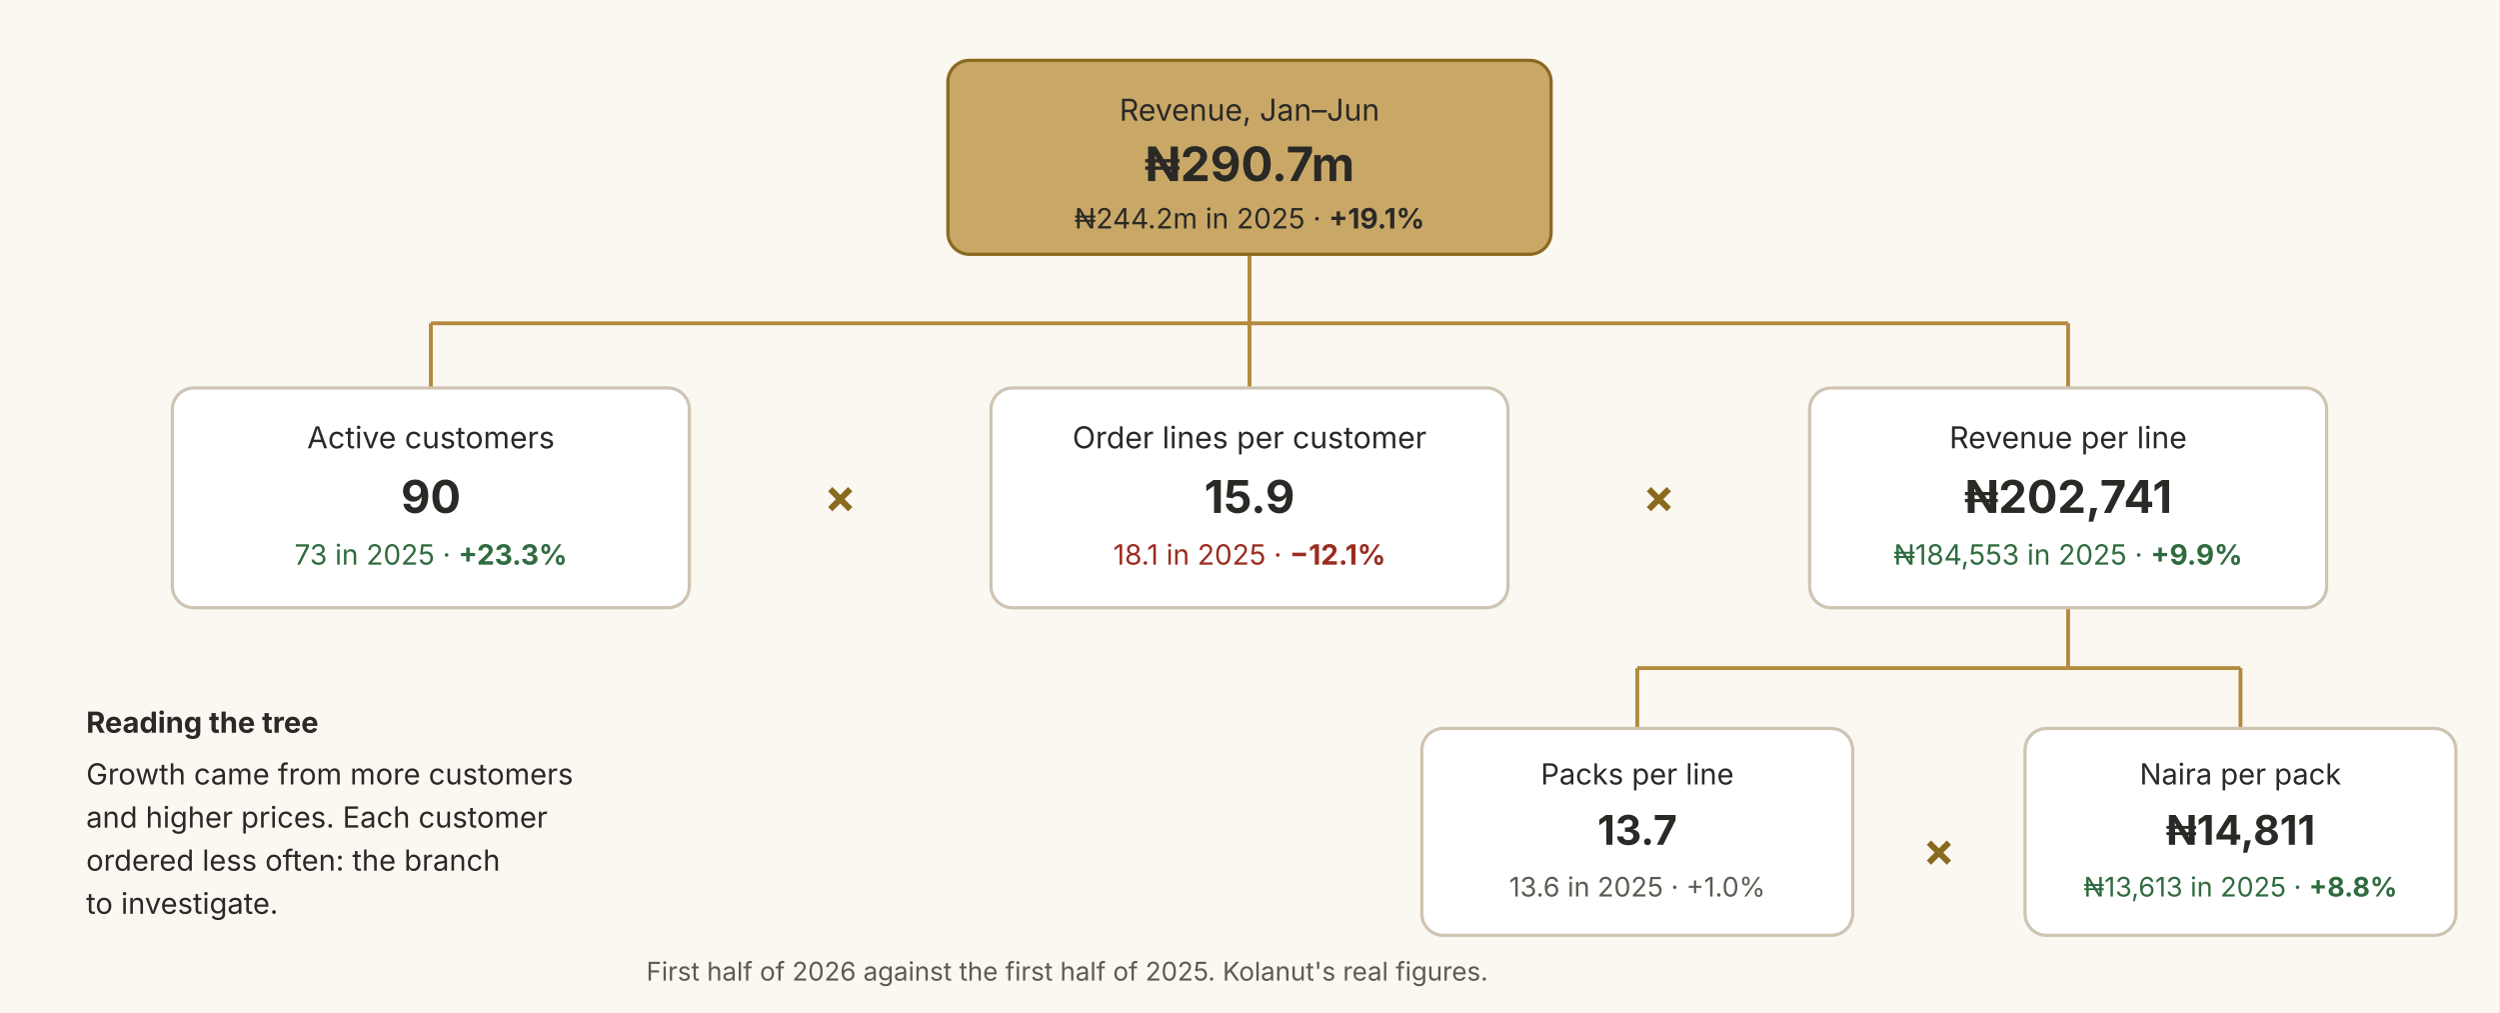
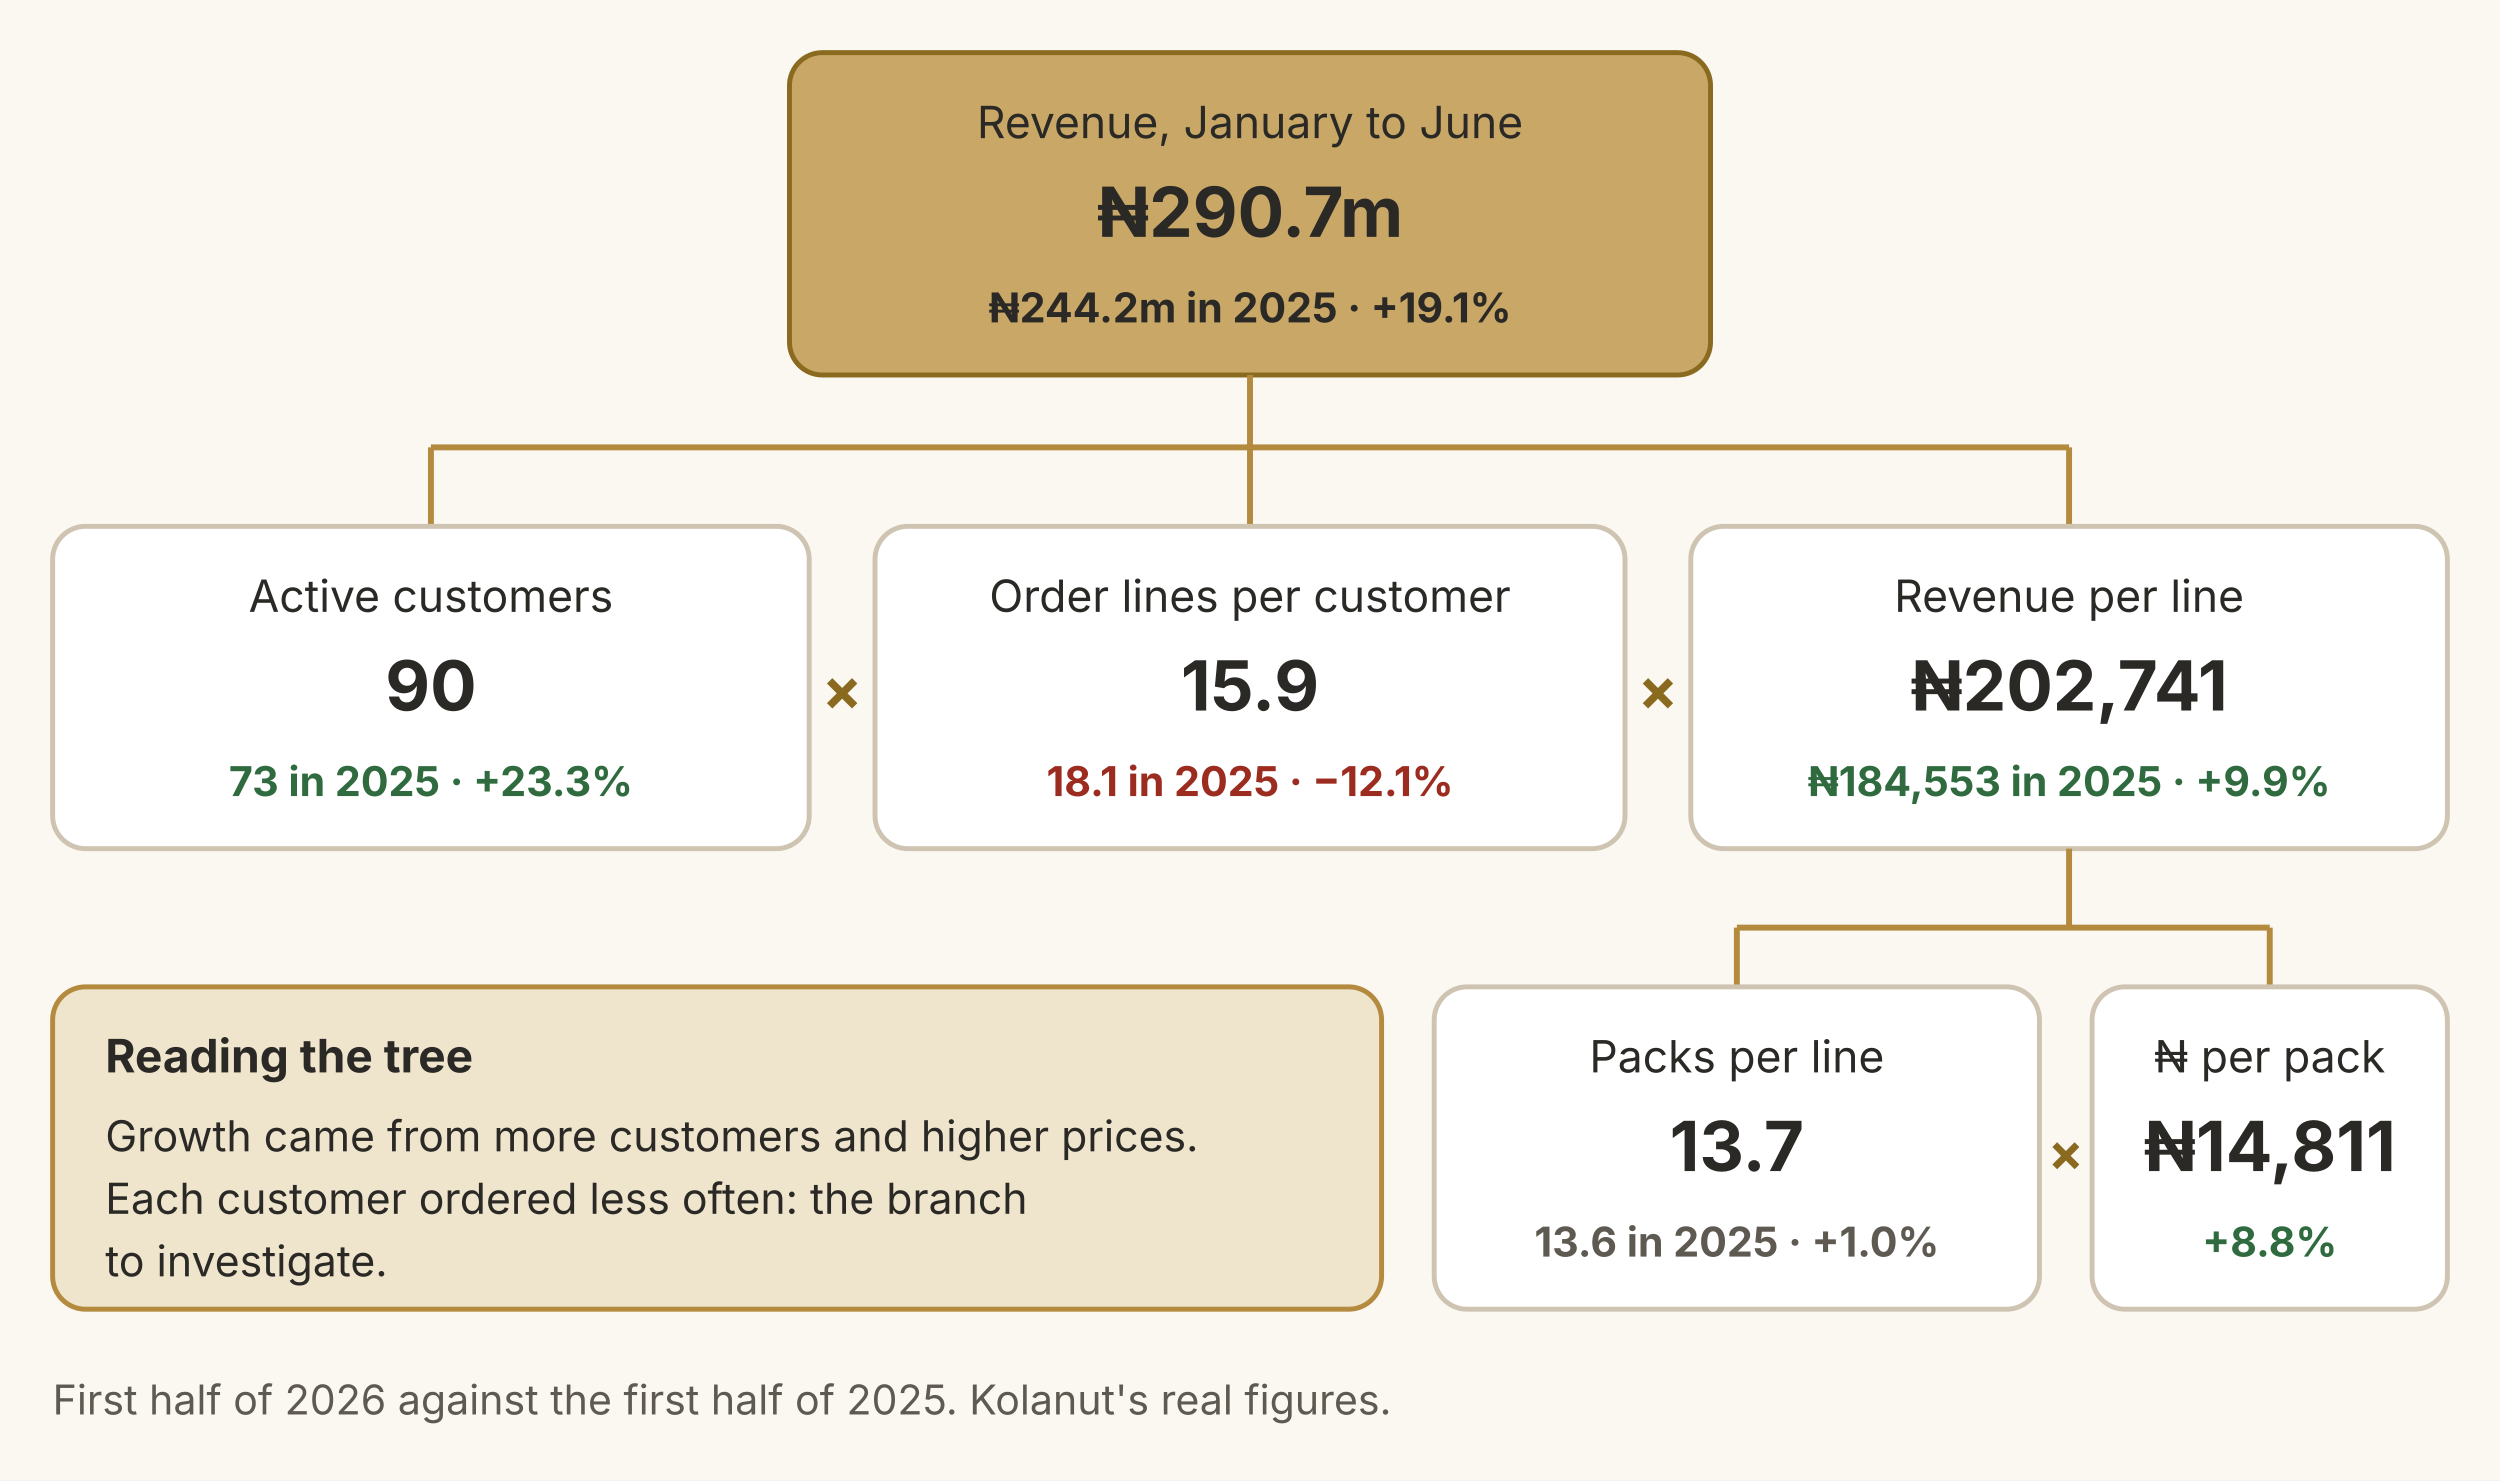
- <svg xmlns="http://www.w3.org/2000/svg" viewBox="0 0 1160 470" width="1160" height="470" role="img" aria-label="A KPI tree for Kolanut's first-half revenue. Revenue of 290.7 million naira, up 19.1 percent, equals active customers (90, up 23.3 percent) times order lines per customer (15.9, down 12.1 percent) times revenue per line (202,741 naira, up 9.9 percent). Revenue per line splits further into packs per line (13.7, up 1.0 percent) times naira per pack (14,811, up 8.8 percent).">
-   <rect width="1160" height="470" fill="#FBF8F2" />
+ <svg xmlns="http://www.w3.org/2000/svg" viewBox="0 0 760 450" width="760" height="450" role="img" aria-label="A KPI tree for Kolanut's first-half revenue. Revenue of 290.7 million naira, up 19.1 percent, equals active customers (90, up 23.3 percent) times order lines per customer (15.9, down 12.1 percent) times revenue per line (202,741 naira, up 9.9 percent). Revenue per line splits into packs per line (13.7, up 1.0 percent) times naira per pack (14,811, up 8.8 percent).">
+   <rect width="760" height="450" fill="#FBF8F2" />
  <g font-family="Inter, 'Segoe UI', Arial, sans-serif">
-     <g stroke="#B38A3E" stroke-width="1.8" fill="none">
-       <path d="M580,118 L580,150 M200,150 L960,150 M200,150 L200,180 M580,150 L580,180 M960,150 L960,180" />
-       <path d="M960,282 L960,310 M760,310 L1040,310 M760,310 L760,338 M1040,310 L1040,338" />
-     </g>
-     <rect x="440" y="28" width="280" height="90" rx="10" fill="#C9A867" stroke="#8A6A1F" stroke-width="1.5" />
-     <text x="580" y="56" font-size="14" text-anchor="middle" fill="#2A2926">Revenue, Jan–Jun</text>
-     <text x="580" y="84" font-size="22" font-weight="700" text-anchor="middle" fill="#2A2926">₦290.7m</text>
-     <text x="580" y="106" font-size="13" text-anchor="middle" fill="#2A2926">₦244.2m in 2025 · <tspan font-weight="700">+19.1%</tspan>
-     </text>
-     <g font-size="22" fill="#8A6A1F" font-weight="700" text-anchor="middle">
-       <text x="390" y="238">×</text>
-       <text x="770" y="238">×</text>
-       <text x="900" y="402">×</text>
-     </g>
-     <rect x="80" y="180" width="240" height="102" rx="10" fill="#FFFFFF" stroke="#CFC4B2" stroke-width="1.5" />
-     <text x="200" y="208" font-size="14" text-anchor="middle" fill="#2A2926">Active customers</text>
-     <text x="200" y="238" font-size="21" font-weight="700" text-anchor="middle" fill="#2A2926">90</text>
-     <text x="200" y="262" font-size="13" text-anchor="middle" fill="#2F6B3F">73 in 2025 · <tspan font-weight="700">+23.3%</tspan>
-     </text>
-     <rect x="460" y="180" width="240" height="102" rx="10" fill="#FFFFFF" stroke="#CFC4B2" stroke-width="1.5" />
-     <text x="580" y="208" font-size="14" text-anchor="middle" fill="#2A2926">Order lines per customer</text>
-     <text x="580" y="238" font-size="21" font-weight="700" text-anchor="middle" fill="#2A2926">15.9</text>
-     <text x="580" y="262" font-size="13" text-anchor="middle" fill="#9B2C1F">18.1 in 2025 · <tspan font-weight="700">−12.1%</tspan>
-     </text>
-     <rect x="840" y="180" width="240" height="102" rx="10" fill="#FFFFFF" stroke="#CFC4B2" stroke-width="1.5" />
-     <text x="960" y="208" font-size="14" text-anchor="middle" fill="#2A2926">Revenue per line</text>
-     <text x="960" y="238" font-size="21" font-weight="700" text-anchor="middle" fill="#2A2926">₦202,741</text>
-     <text x="960" y="262" font-size="13" text-anchor="middle" fill="#2F6B3F">₦184,553 in 2025 · <tspan font-weight="700">+9.9%</tspan>
-     </text>
-     <rect x="660" y="338" width="200" height="96" rx="10" fill="#FFFFFF" stroke="#CFC4B2" stroke-width="1.5" />
-     <text x="760" y="364" font-size="13.5" text-anchor="middle" fill="#2A2926">Packs per line</text>
-     <text x="760" y="392" font-size="19" font-weight="700" text-anchor="middle" fill="#2A2926">13.7</text>
-     <text x="760" y="416" font-size="12.5" text-anchor="middle" fill="#5E5A52">13.6 in 2025 · +1.0%</text>
-     <rect x="940" y="338" width="200" height="96" rx="10" fill="#FFFFFF" stroke="#CFC4B2" stroke-width="1.5" />
-     <text x="1040" y="364" font-size="13.5" text-anchor="middle" fill="#2A2926">Naira per pack</text>
-     <text x="1040" y="392" font-size="19" font-weight="700" text-anchor="middle" fill="#2A2926">₦14,811</text>
-     <text x="1040" y="416" font-size="12.5" text-anchor="middle" fill="#2F6B3F">₦13,613 in 2025 · <tspan font-weight="700">+8.8%</tspan>
-     </text>
-     <g font-size="13.5" fill="#2A2926">
-       <text x="40" y="340" font-weight="700">Reading the tree</text>
-       <text x="40" y="364">Growth came from more customers</text>
-       <text x="40" y="384">and higher prices. Each customer</text>
-       <text x="40" y="404">ordered less often: the branch</text>
-       <text x="40" y="424">to investigate.</text>
-     </g>
-     <text x="300" y="455" font-size="12" fill="#5E5A52">First half of 2026 against the first half of 2025. Kolanut's real figures.</text>
+     <rect x="240.0" y="16.0" width="280.0" height="98.0" rx="10" fill="#C9A867" stroke="#8A6A1F" stroke-width="1.5" />
+     <text xml:space="preserve" x="380.0" y="42.0" font-size="13.5" fill="#2A2926" font-weight="400" text-anchor="middle">Revenue, January to June</text>
+     <text xml:space="preserve" x="380.0" y="72.0" font-size="21" fill="#2A2926" font-weight="700" text-anchor="middle">₦290.7m</text>
+     <text xml:space="preserve" x="380.0" y="98.0" font-size="12.5" fill="#2A2926" font-weight="700" text-anchor="middle">₦244.2m in 2025 · +19.1%</text>
+     <line x1="131.0" y1="136.0" x2="131.0" y2="160.0" stroke="#B38A3E" stroke-width="1.8" />
+     <line x1="380.0" y1="136.0" x2="380.0" y2="160.0" stroke="#B38A3E" stroke-width="1.8" />
+     <line x1="629.0" y1="136.0" x2="629.0" y2="160.0" stroke="#B38A3E" stroke-width="1.8" />
+     <line x1="131.0" y1="136.0" x2="629.0" y2="136.0" stroke="#B38A3E" stroke-width="1.8" />
+     <line x1="380.0" y1="114.0" x2="380.0" y2="136.0" stroke="#B38A3E" stroke-width="1.8" />
+     <rect x="16.0" y="160.0" width="230.0" height="98.0" rx="10" fill="#FFFFFF" stroke="#CFC4B2" stroke-width="1.5" />
+     <text xml:space="preserve" x="131.0" y="186.0" font-size="13.5" fill="#2A2926" font-weight="400" text-anchor="middle">Active customers</text>
+     <text xml:space="preserve" x="131.0" y="216.0" font-size="21" fill="#2A2926" font-weight="700" text-anchor="middle">90</text>
+     <text xml:space="preserve" x="131.0" y="242.0" font-size="12.5" fill="#2F6B3F" font-weight="700" text-anchor="middle">73 in 2025 · +23.3%</text>
+     <rect x="266.0" y="160.0" width="228.0" height="98.0" rx="10" fill="#FFFFFF" stroke="#CFC4B2" stroke-width="1.5" />
+     <text xml:space="preserve" x="380.0" y="186.0" font-size="13.5" fill="#2A2926" font-weight="400" text-anchor="middle">Order lines per customer</text>
+     <text xml:space="preserve" x="380.0" y="216.0" font-size="21" fill="#2A2926" font-weight="700" text-anchor="middle">15.9</text>
+     <text xml:space="preserve" x="380.0" y="242.0" font-size="12.5" fill="#9B2C1F" font-weight="700" text-anchor="middle">18.1 in 2025 · −12.1%</text>
+     <rect x="514.0" y="160.0" width="230.0" height="98.0" rx="10" fill="#FFFFFF" stroke="#CFC4B2" stroke-width="1.5" />
+     <text xml:space="preserve" x="629.0" y="186.0" font-size="13.5" fill="#2A2926" font-weight="400" text-anchor="middle">Revenue per line</text>
+     <text xml:space="preserve" x="629.0" y="216.0" font-size="21" fill="#2A2926" font-weight="700" text-anchor="middle">₦202,741</text>
+     <text xml:space="preserve" x="629.0" y="242.0" font-size="12.5" fill="#2F6B3F" font-weight="700" text-anchor="middle">₦184,553 in 2025 · +9.9%</text>
+     <text xml:space="preserve" x="256.0" y="216.0" font-size="18" fill="#8A6A1F" font-weight="700" text-anchor="middle">×</text>
+     <text xml:space="preserve" x="504.0" y="216.0" font-size="18" fill="#8A6A1F" font-weight="700" text-anchor="middle">×</text>
+     <line x1="629.0" y1="258.0" x2="629.0" y2="282.0" stroke="#B38A3E" stroke-width="1.8" />
+     <line x1="528.0" y1="282.0" x2="690.0" y2="282.0" stroke="#B38A3E" stroke-width="1.8" />
+     <line x1="528.0" y1="282.0" x2="528.0" y2="300.0" stroke="#B38A3E" stroke-width="1.8" />
+     <line x1="690.0" y1="282.0" x2="690.0" y2="300.0" stroke="#B38A3E" stroke-width="1.8" />
+     <rect x="436.0" y="300.0" width="184.0" height="98.0" rx="10" fill="#FFFFFF" stroke="#CFC4B2" stroke-width="1.5" />
+     <text xml:space="preserve" x="528.0" y="326.0" font-size="13.5" fill="#2A2926" font-weight="400" text-anchor="middle">Packs per line</text>
+     <text xml:space="preserve" x="528.0" y="356.0" font-size="21" fill="#2A2926" font-weight="700" text-anchor="middle">13.7</text>
+     <text xml:space="preserve" x="528.0" y="382.0" font-size="12.5" fill="#5E5A52" font-weight="700" text-anchor="middle">13.6 in 2025 · +1.0%</text>
+     <rect x="636.0" y="300.0" width="108.0" height="98.0" rx="10" fill="#FFFFFF" stroke="#CFC4B2" stroke-width="1.5" />
+     <text xml:space="preserve" x="690.0" y="326.0" font-size="13.5" fill="#2A2926" font-weight="400" text-anchor="middle">₦ per pack</text>
+     <text xml:space="preserve" x="690.0" y="356.0" font-size="21" fill="#2A2926" font-weight="700" text-anchor="middle">₦14,811</text>
+     <text xml:space="preserve" x="690.0" y="382.0" font-size="12.5" fill="#2F6B3F" font-weight="700" text-anchor="middle">+8.8%</text>
+     <text xml:space="preserve" x="628.0" y="356.0" font-size="16" fill="#8A6A1F" font-weight="700" text-anchor="middle">×</text>
+     <rect x="16.0" y="300.0" width="404.0" height="98.0" rx="10" fill="#EFE4CC" stroke="#B38A3E" stroke-width="1.5" />
+     <text xml:space="preserve" x="32.0" y="326.0" font-size="14" fill="#2A2926" font-weight="700" text-anchor="start">Reading the tree</text>
+     <text xml:space="preserve" x="32.0" y="350.0" font-size="13" fill="#2A2926" font-weight="400" text-anchor="start">Growth came from more customers and higher prices.</text>
+     <text xml:space="preserve" x="32.0" y="369.0" font-size="13" fill="#2A2926" font-weight="400" text-anchor="start">Each customer ordered less often: the branch</text>
+     <text xml:space="preserve" x="32.0" y="388.0" font-size="13" fill="#2A2926" font-weight="400" text-anchor="start">to investigate.</text>
+     <text xml:space="preserve" x="16.0" y="430.0" font-size="12.5" fill="#5E5A52" font-weight="400" text-anchor="start">First half of 2026 against the first half of 2025. Kolanut's real figures.</text>
  </g>
</svg>
